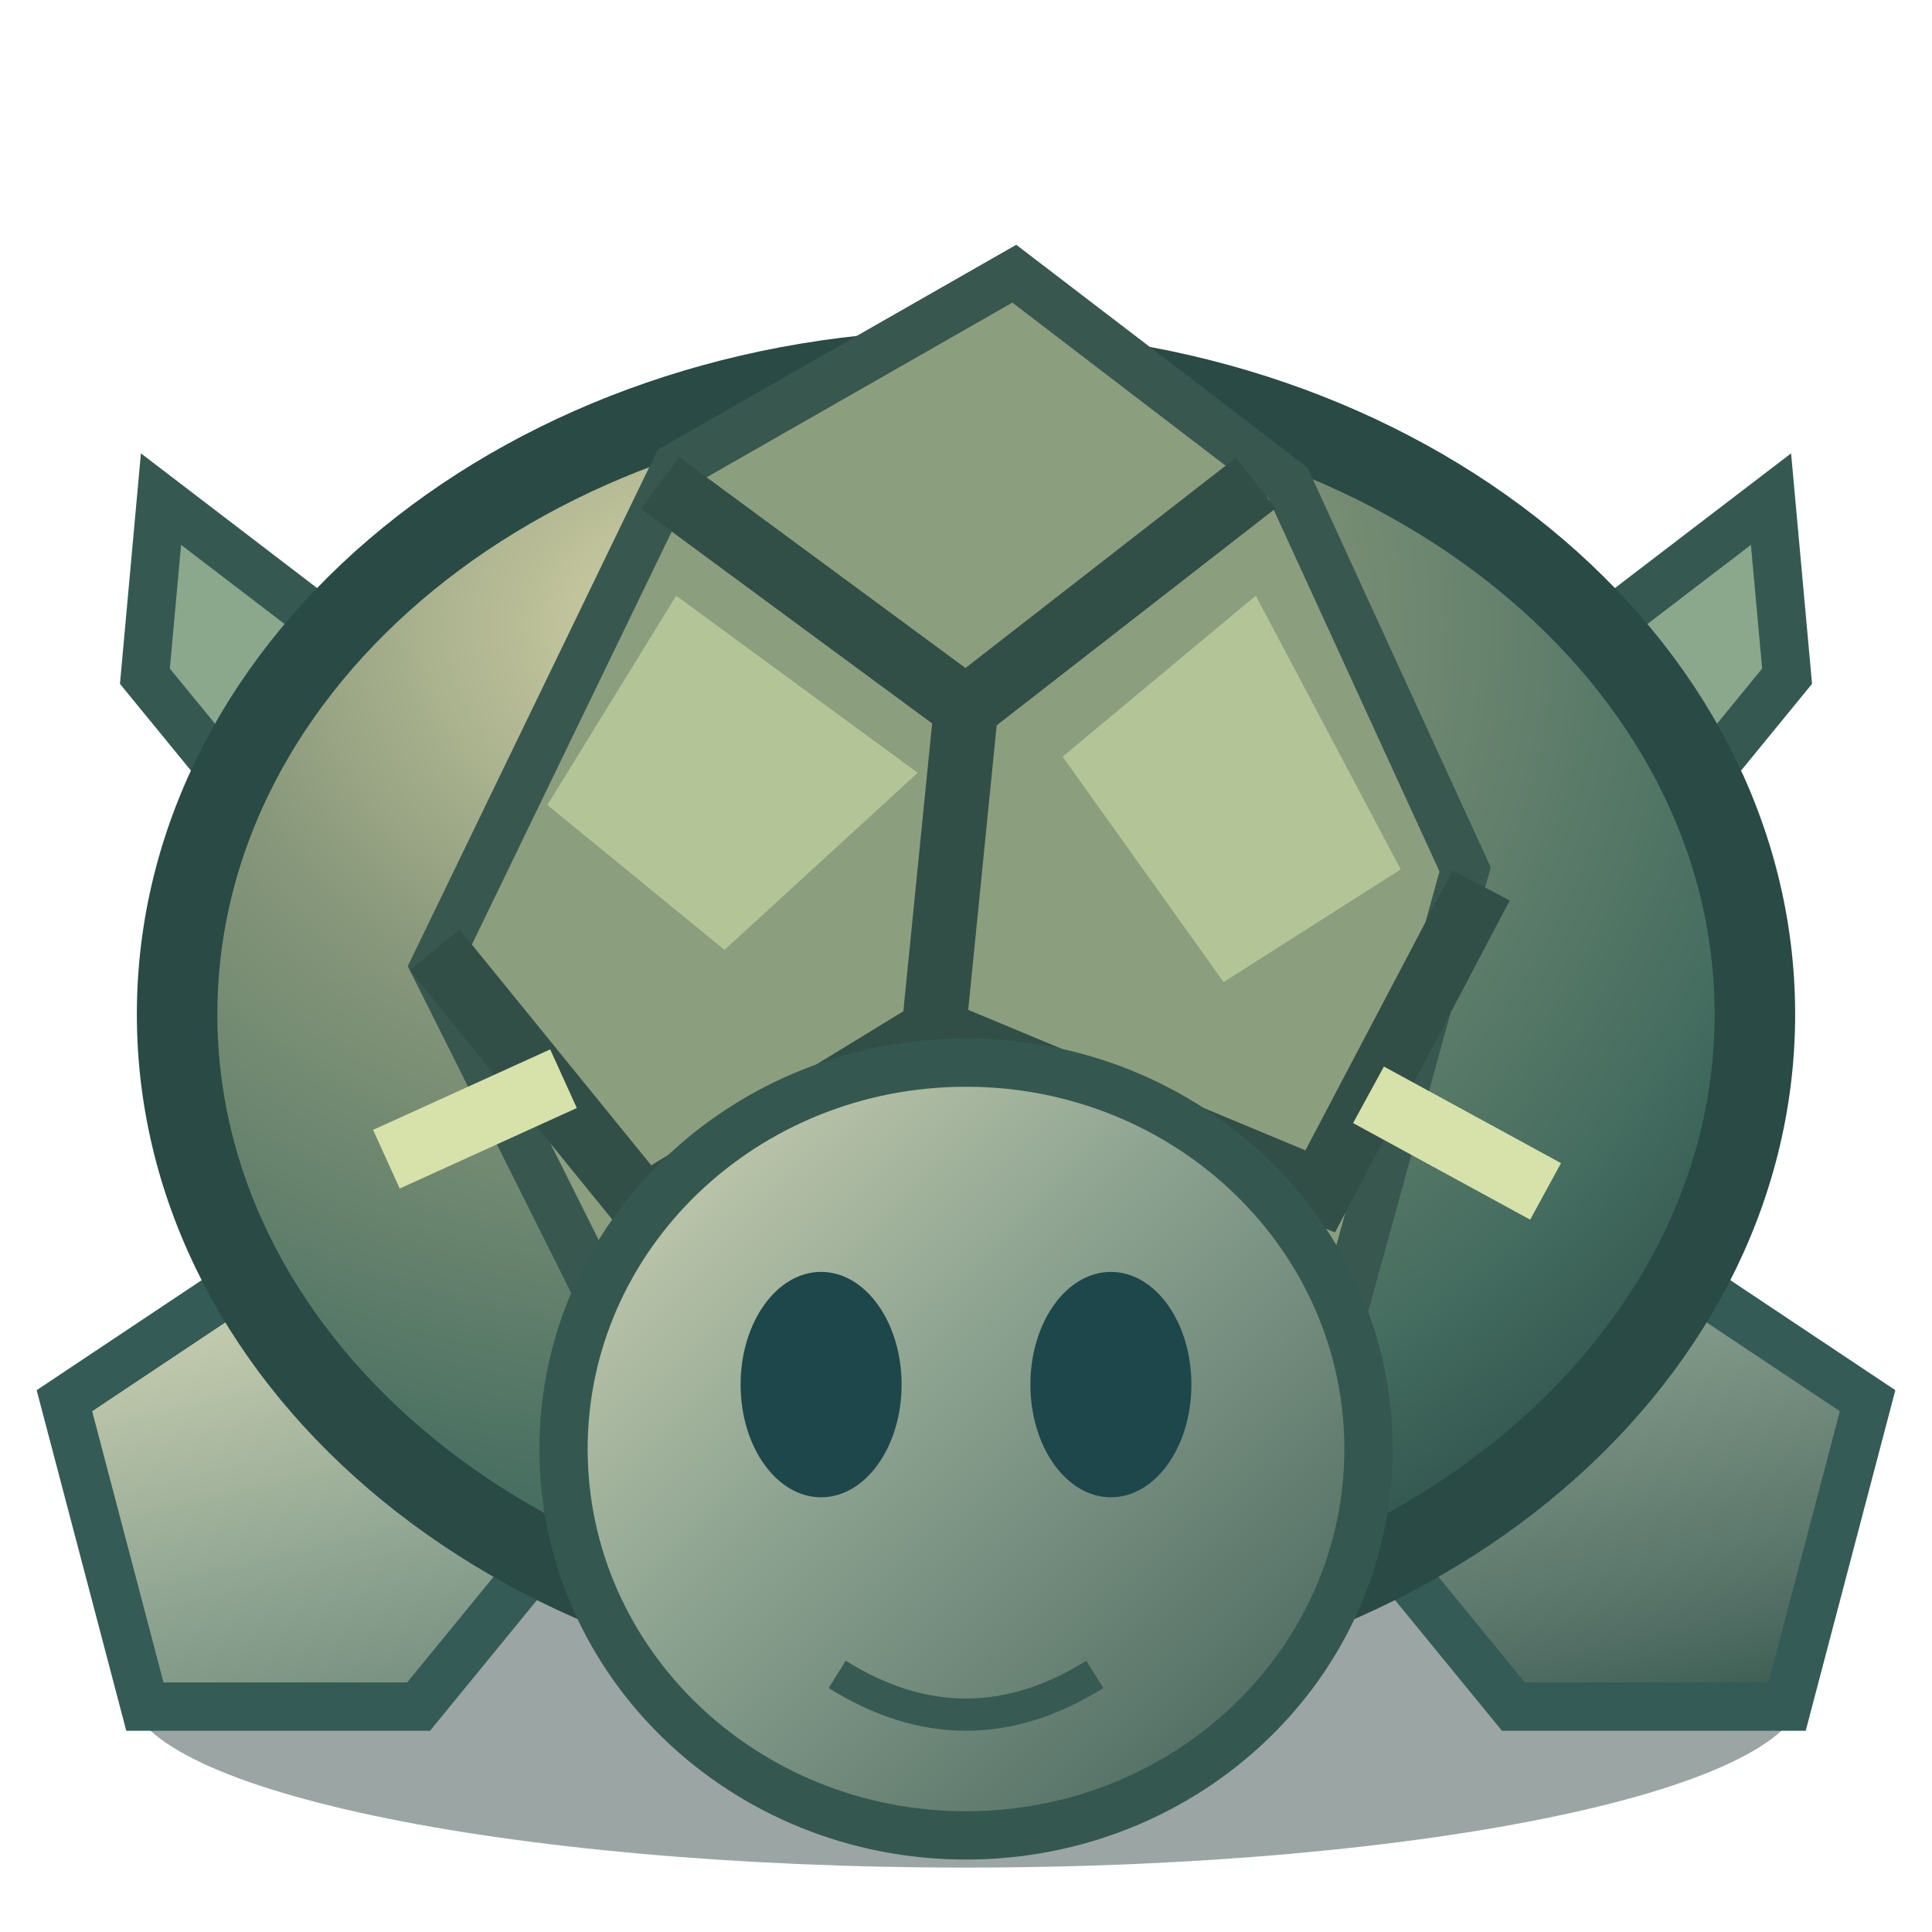
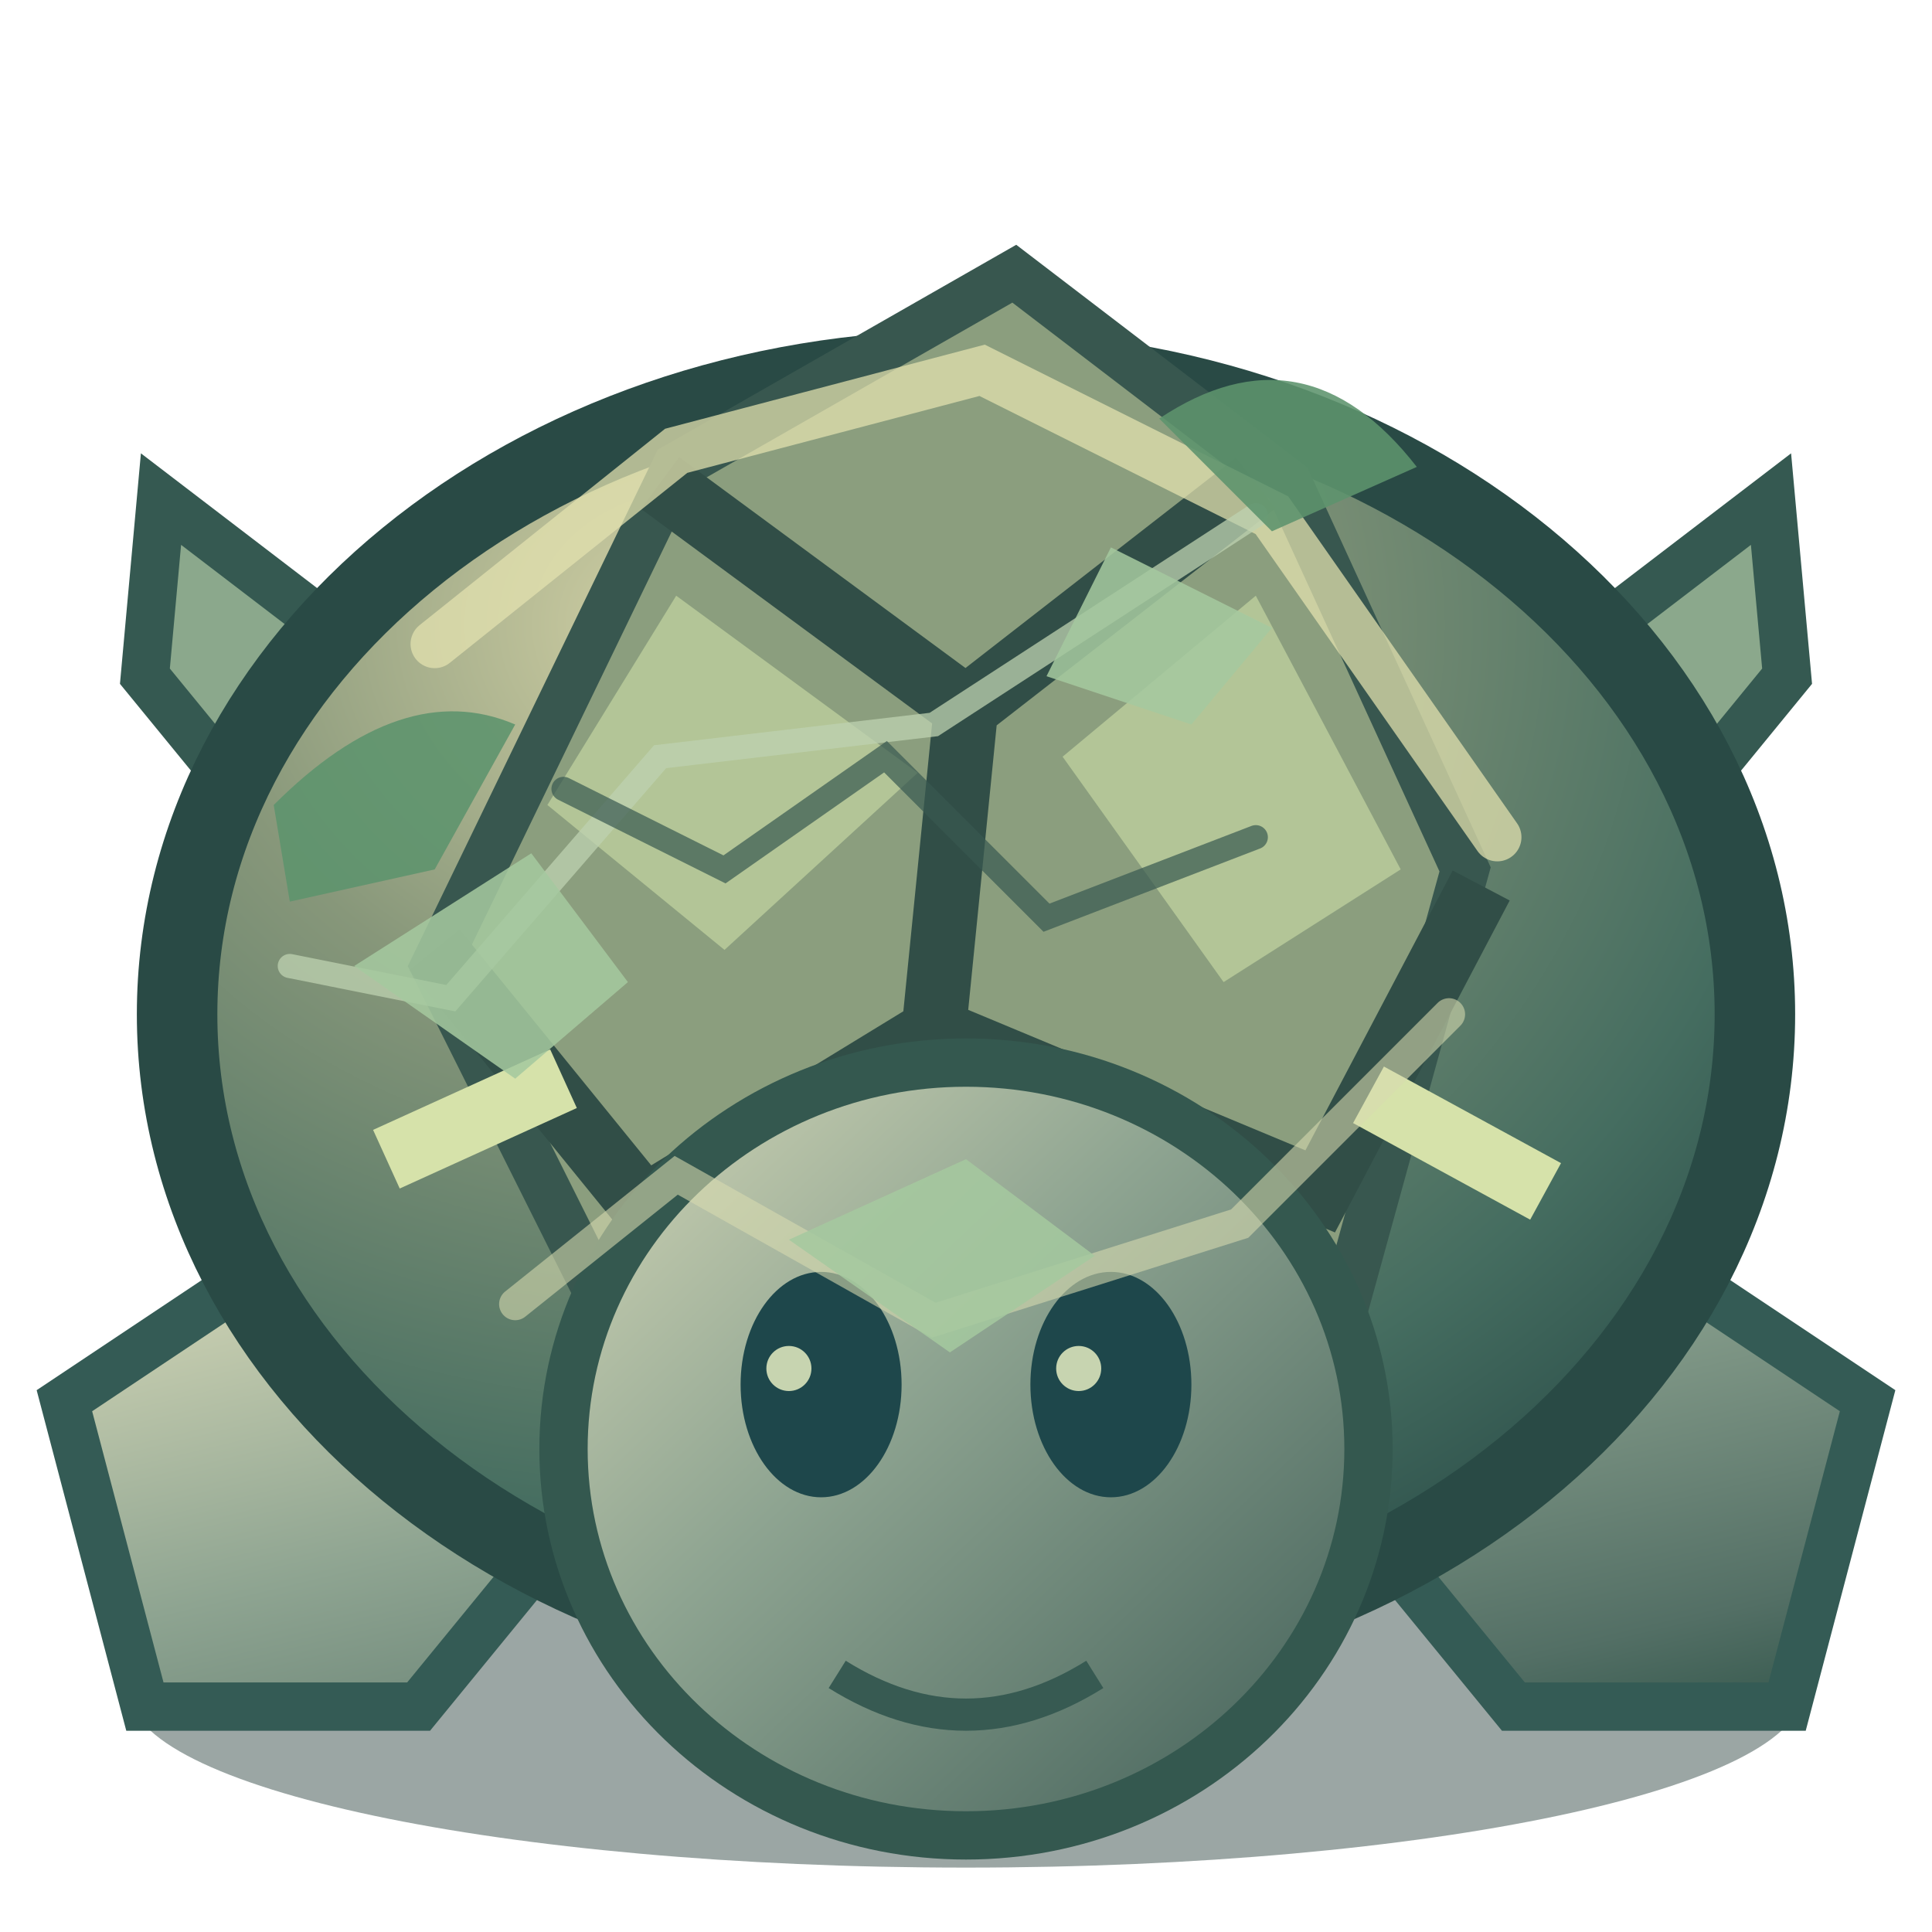
<svg xmlns="http://www.w3.org/2000/svg" width="144" height="144" viewBox="0 0 120 120">
  <defs>
    <linearGradient id="stone" x1="0" y1="0" x2="1" y2="1">
      <stop stop-color="#d4d7b7" />
      <stop offset=".42" stop-color="#8ea491" />
      <stop offset=".85" stop-color="#536f65" />
      <stop offset="1" stop-color="#34574c" />
    </linearGradient>
    <radialGradient id="shell" cx=".33" cy=".2" r=".9">
      <stop stop-color="#d4d2a6" />
      <stop offset=".35" stop-color="#87977a" />
      <stop offset=".77" stop-color="#456d60" />
      <stop offset="1" stop-color="#294b47" />
    </radialGradient>
  </defs>
  <ellipse cx="60" cy="105" rx="52" ry="11" fill="#102b27" opacity=".42" />
  <path d="M16 79L4 87L9 106L26 106L35 95M104 79L116 87L111 106L94 106L85 95" fill="url(#stone)" stroke="#345b55" stroke-width="3" />
  <path d="M18 53L9 42L10 31L27 44M102 53L111 42L110 31L93 44" fill="#8ba88c" stroke="#355951" stroke-width="3" />
  <ellipse cx="60" cy="63" rx="49" ry="40" fill="url(#shell)" stroke="#294a45" stroke-width="5" />
  <path d="M42 29L63 17L80 30L91 54L83 83L62 95L39 84L27 60Z" fill="#8b9e7e" stroke="#38574f" stroke-width="3" />
  <path d="M41 30L60 44L78 30M60 44L58 64L40 75L27 59M58 64L82 74L92 55M40 75L60 92L82 74" fill="none" stroke="#314e47" stroke-width="4" />
  <g fill="#bed19e" opacity=".77">
    <path d="M34 50L42 37L57 48L45 59Z" />
    <path d="M66 47L78 37L87 54L76 61Z" />
    <path d="M48 75L58 68L72 76L58 87Z" />
  </g>
  <ellipse cx="60" cy="90" rx="25" ry="24" fill="url(#stone)" stroke="#34584f" stroke-width="3" />
  <ellipse cx="51" cy="86" rx="5" ry="7" fill="#1e474b" />
  <ellipse cx="69" cy="86" rx="5" ry="7" fill="#1e474b" />
  <path d="M52 104Q60 109 68 104" stroke="#375a52" stroke-width="2" fill="none" />
  <path d="M24 72L35 67M85 68L96 74" stroke="#d6e2aa" stroke-width="4" />
+   <g fill="none" stroke-linecap="round">
+     <path d="M27 40L42 28L61 23L79 32L93 52" stroke="#e4e2b0" stroke-width="3" opacity=".73" />
+     <path d="M18 60L28 62L41 47L58 45L78 32" stroke="#bed2b0" stroke-width="1.5" opacity=".75" />
+     <path d="M32 81L42 73L58 82L77 76L90 63" stroke="#d8dab0" stroke-width="2" opacity=".58" />
+     <path d="M35 49L45 54L55 47L65 57L78 52" stroke="#385850" stroke-width="1.5" opacity=".7" />
+   </g>
+   <g fill="#a5c99f" opacity=".86">
+     <path d="M22 60L33 53L39 61L32 67Z" />
+     <path d="M69 34L79 39L74 45L65 42Z" />
+     <path d="M49 77L60 72L68 78L59 84Z" />
+   </g>
+   <g fill="#5d936d" opacity=".88">
+     <path d="M17 50q8-8 15-5l-5 9-9 2Z" />
+     <path d="M72 26q9-6 16 3l-9 4Z" />
+   </g>
+   <g fill="#f1f8c9" opacity=".8">
+     <circle cx="49" cy="85" r="1.4" />
+     <circle cx="67" cy="85" r="1.4" />
+   </g>
</svg>
